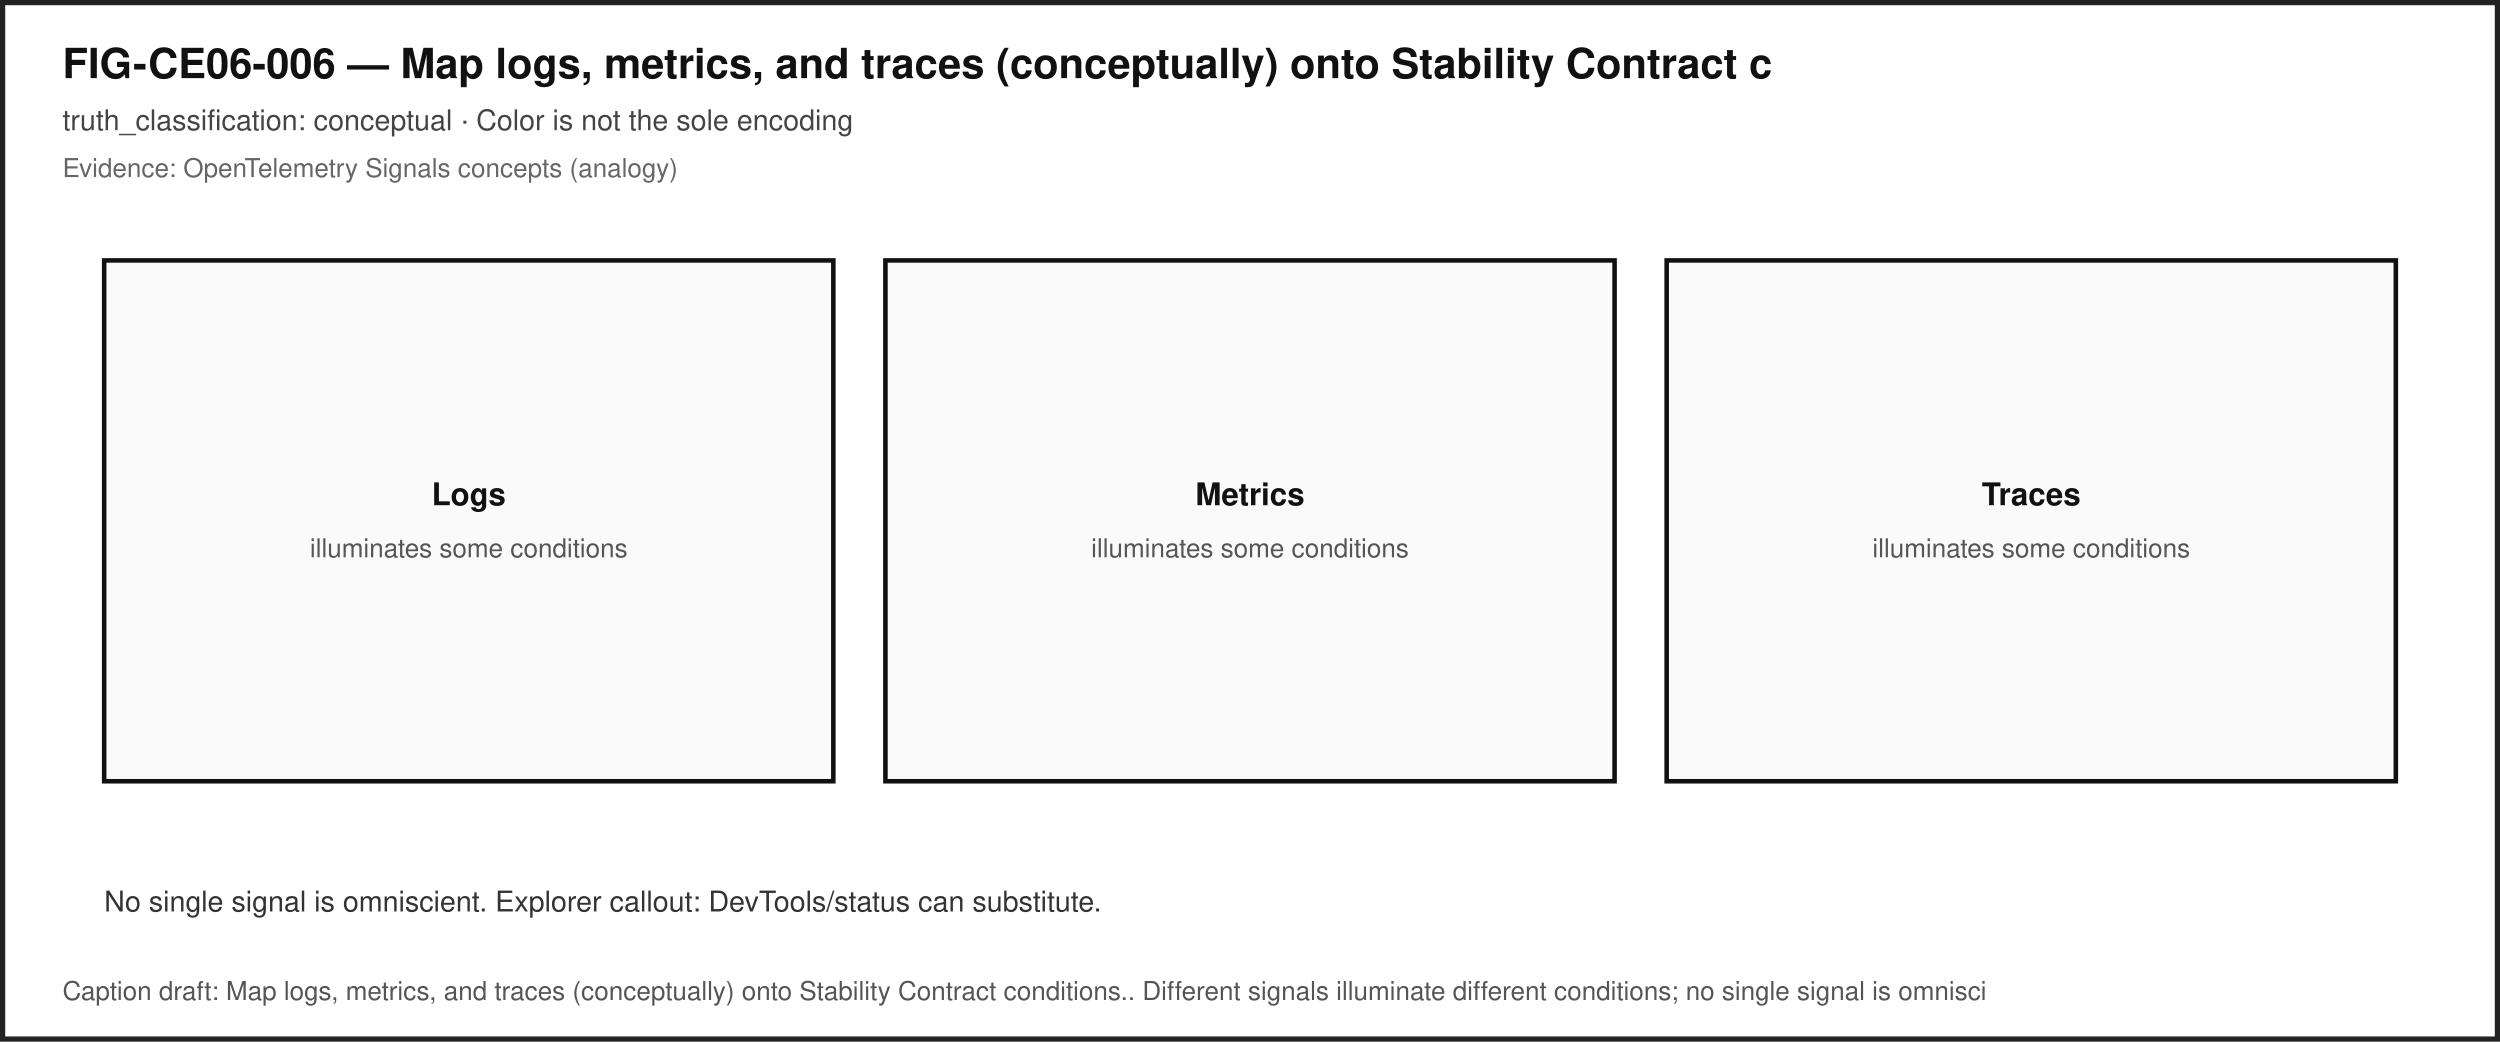
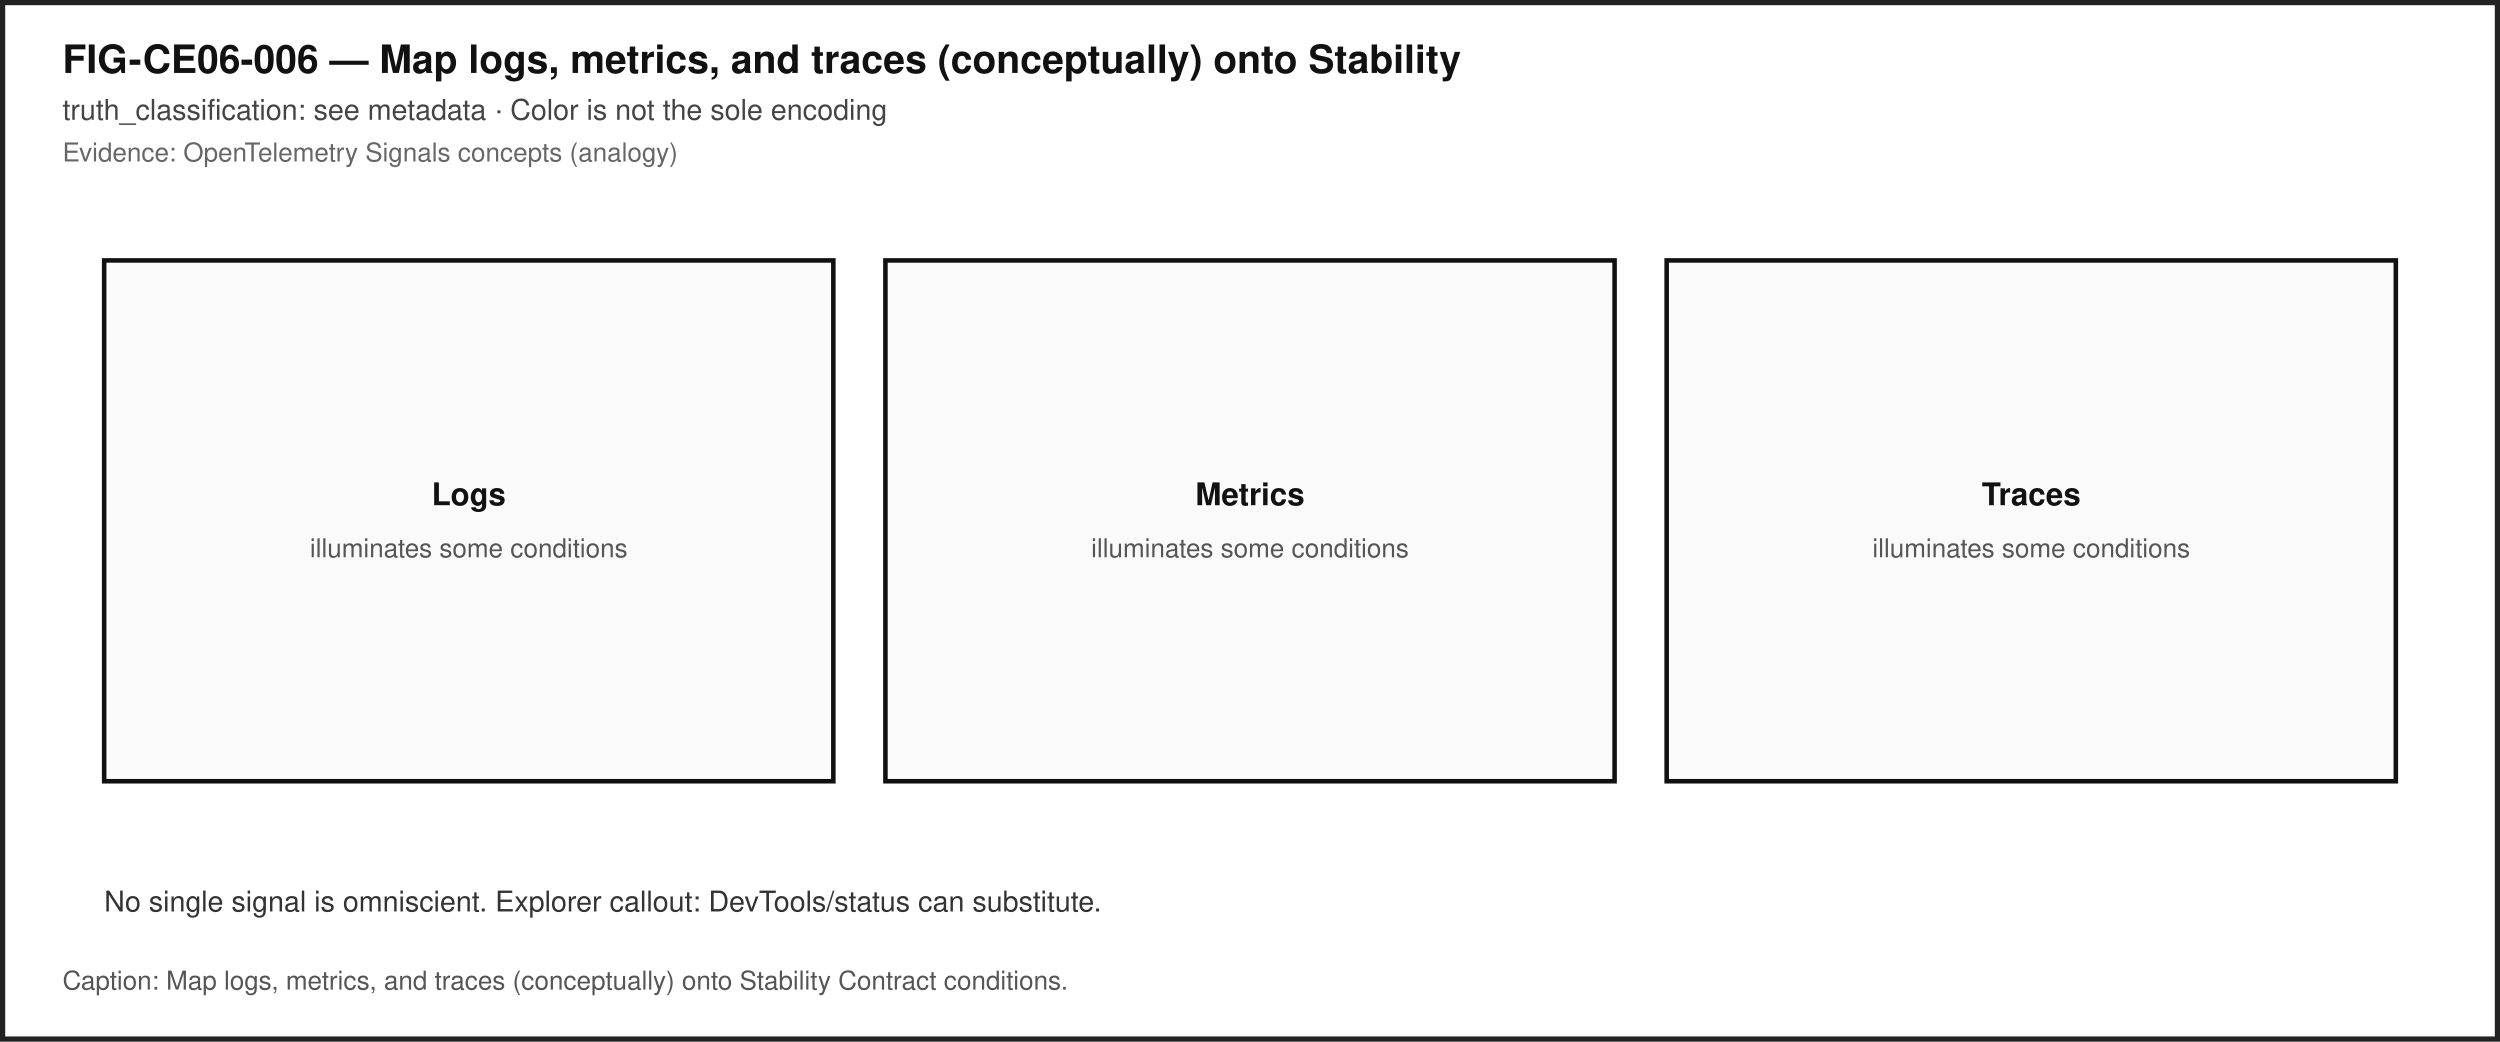
<svg xmlns="http://www.w3.org/2000/svg" width="960" height="400" viewBox="0 0 960 400" role="img" aria-labelledby="FIG-CE06-006-title FIG-CE06-006-desc" data-figure-id="FIG-CE06-006" data-truth-classification="conceptual" data-template="tmpl-ecosystem-system-map" data-qualification="">
  <rect width="960" height="400" fill="#ffffff" />
  <rect x="1" y="1" width="958" height="398" fill="none" stroke="#222222" stroke-width="2" />
-   <text x="24" y="30" font-family="Helvetica,Arial,sans-serif" font-size="16" font-weight="bold" fill="#111111">FIG-CE06-006 — Map logs, metrics, and traces (conceptually) onto Stability Contract c</text>
-   <text x="24" y="50" font-family="Helvetica,Arial,sans-serif" font-size="11" fill="#444444">truth_classification: conceptual · Color is not the sole encoding</text>
-   <text x="24" y="68" font-family="Helvetica,Arial,sans-serif" font-size="10" fill="#666666">Evidence: OpenTelemetry Signals concepts (analogy)</text>
+   <text x="24" y="28" font-family="Helvetica,Arial,sans-serif" font-size="15" fill="#111111" font-weight="bold">FIG-CE06-006 — Map logs, metrics, and traces (conceptually) onto Stability</text>
+   <text x="24" y="46" font-family="Helvetica,Arial,sans-serif" font-size="11" fill="#444444">truth_classification: see metadata · Color is not the sole encoding</text>
+   <text x="24" y="62" font-family="Helvetica,Arial,sans-serif" font-size="10" fill="#666666">Evidence: OpenTelemetry Signals concepts (analogy)</text>
+   <text x="24" y="380" font-family="Helvetica,Arial,sans-serif" font-size="10" fill="#555555">Caption: Map logs, metrics, and traces (conceptually) onto Stability Contract conditions.</text>
  <rect x="40" y="100" width="280" height="200" fill="#fafafa" stroke="#111111" stroke-width="1.75" />
  <text x="180.0" y="194.0" text-anchor="middle" font-family="Helvetica,Arial,sans-serif" font-size="12" font-weight="bold" fill="#111111">Logs</text>
  <text x="180.0" y="214.0" text-anchor="middle" font-family="Helvetica,Arial,sans-serif" font-size="10" fill="#555555">illuminates some conditions</text>
  <rect x="340" y="100" width="280" height="200" fill="#fafafa" stroke="#111111" stroke-width="1.75" />
  <text x="480.0" y="194.0" text-anchor="middle" font-family="Helvetica,Arial,sans-serif" font-size="12" font-weight="bold" fill="#111111">Metrics</text>
  <text x="480.0" y="214.0" text-anchor="middle" font-family="Helvetica,Arial,sans-serif" font-size="10" fill="#555555">illuminates some conditions</text>
  <rect x="640" y="100" width="280" height="200" fill="#fafafa" stroke="#111111" stroke-width="1.75" />
  <text x="780.0" y="194.0" text-anchor="middle" font-family="Helvetica,Arial,sans-serif" font-size="12" font-weight="bold" fill="#111111">Traces</text>
  <text x="780.0" y="214.0" text-anchor="middle" font-family="Helvetica,Arial,sans-serif" font-size="10" fill="#555555">illuminates some conditions</text>
  <text x="40" y="350" font-family="Helvetica,Arial,sans-serif" font-size="11" fill="#333333">No single signal is omniscient. Explorer callout: DevTools/status can substitute.</text>
-   <text x="24" y="384" font-family="Helvetica,Arial,sans-serif" font-size="10" fill="#555555">Caption draft: Map logs, metrics, and traces (conceptually) onto Stability Contract conditions.. Different signals illuminate different conditions; no single signal is omnisci</text>
</svg>
